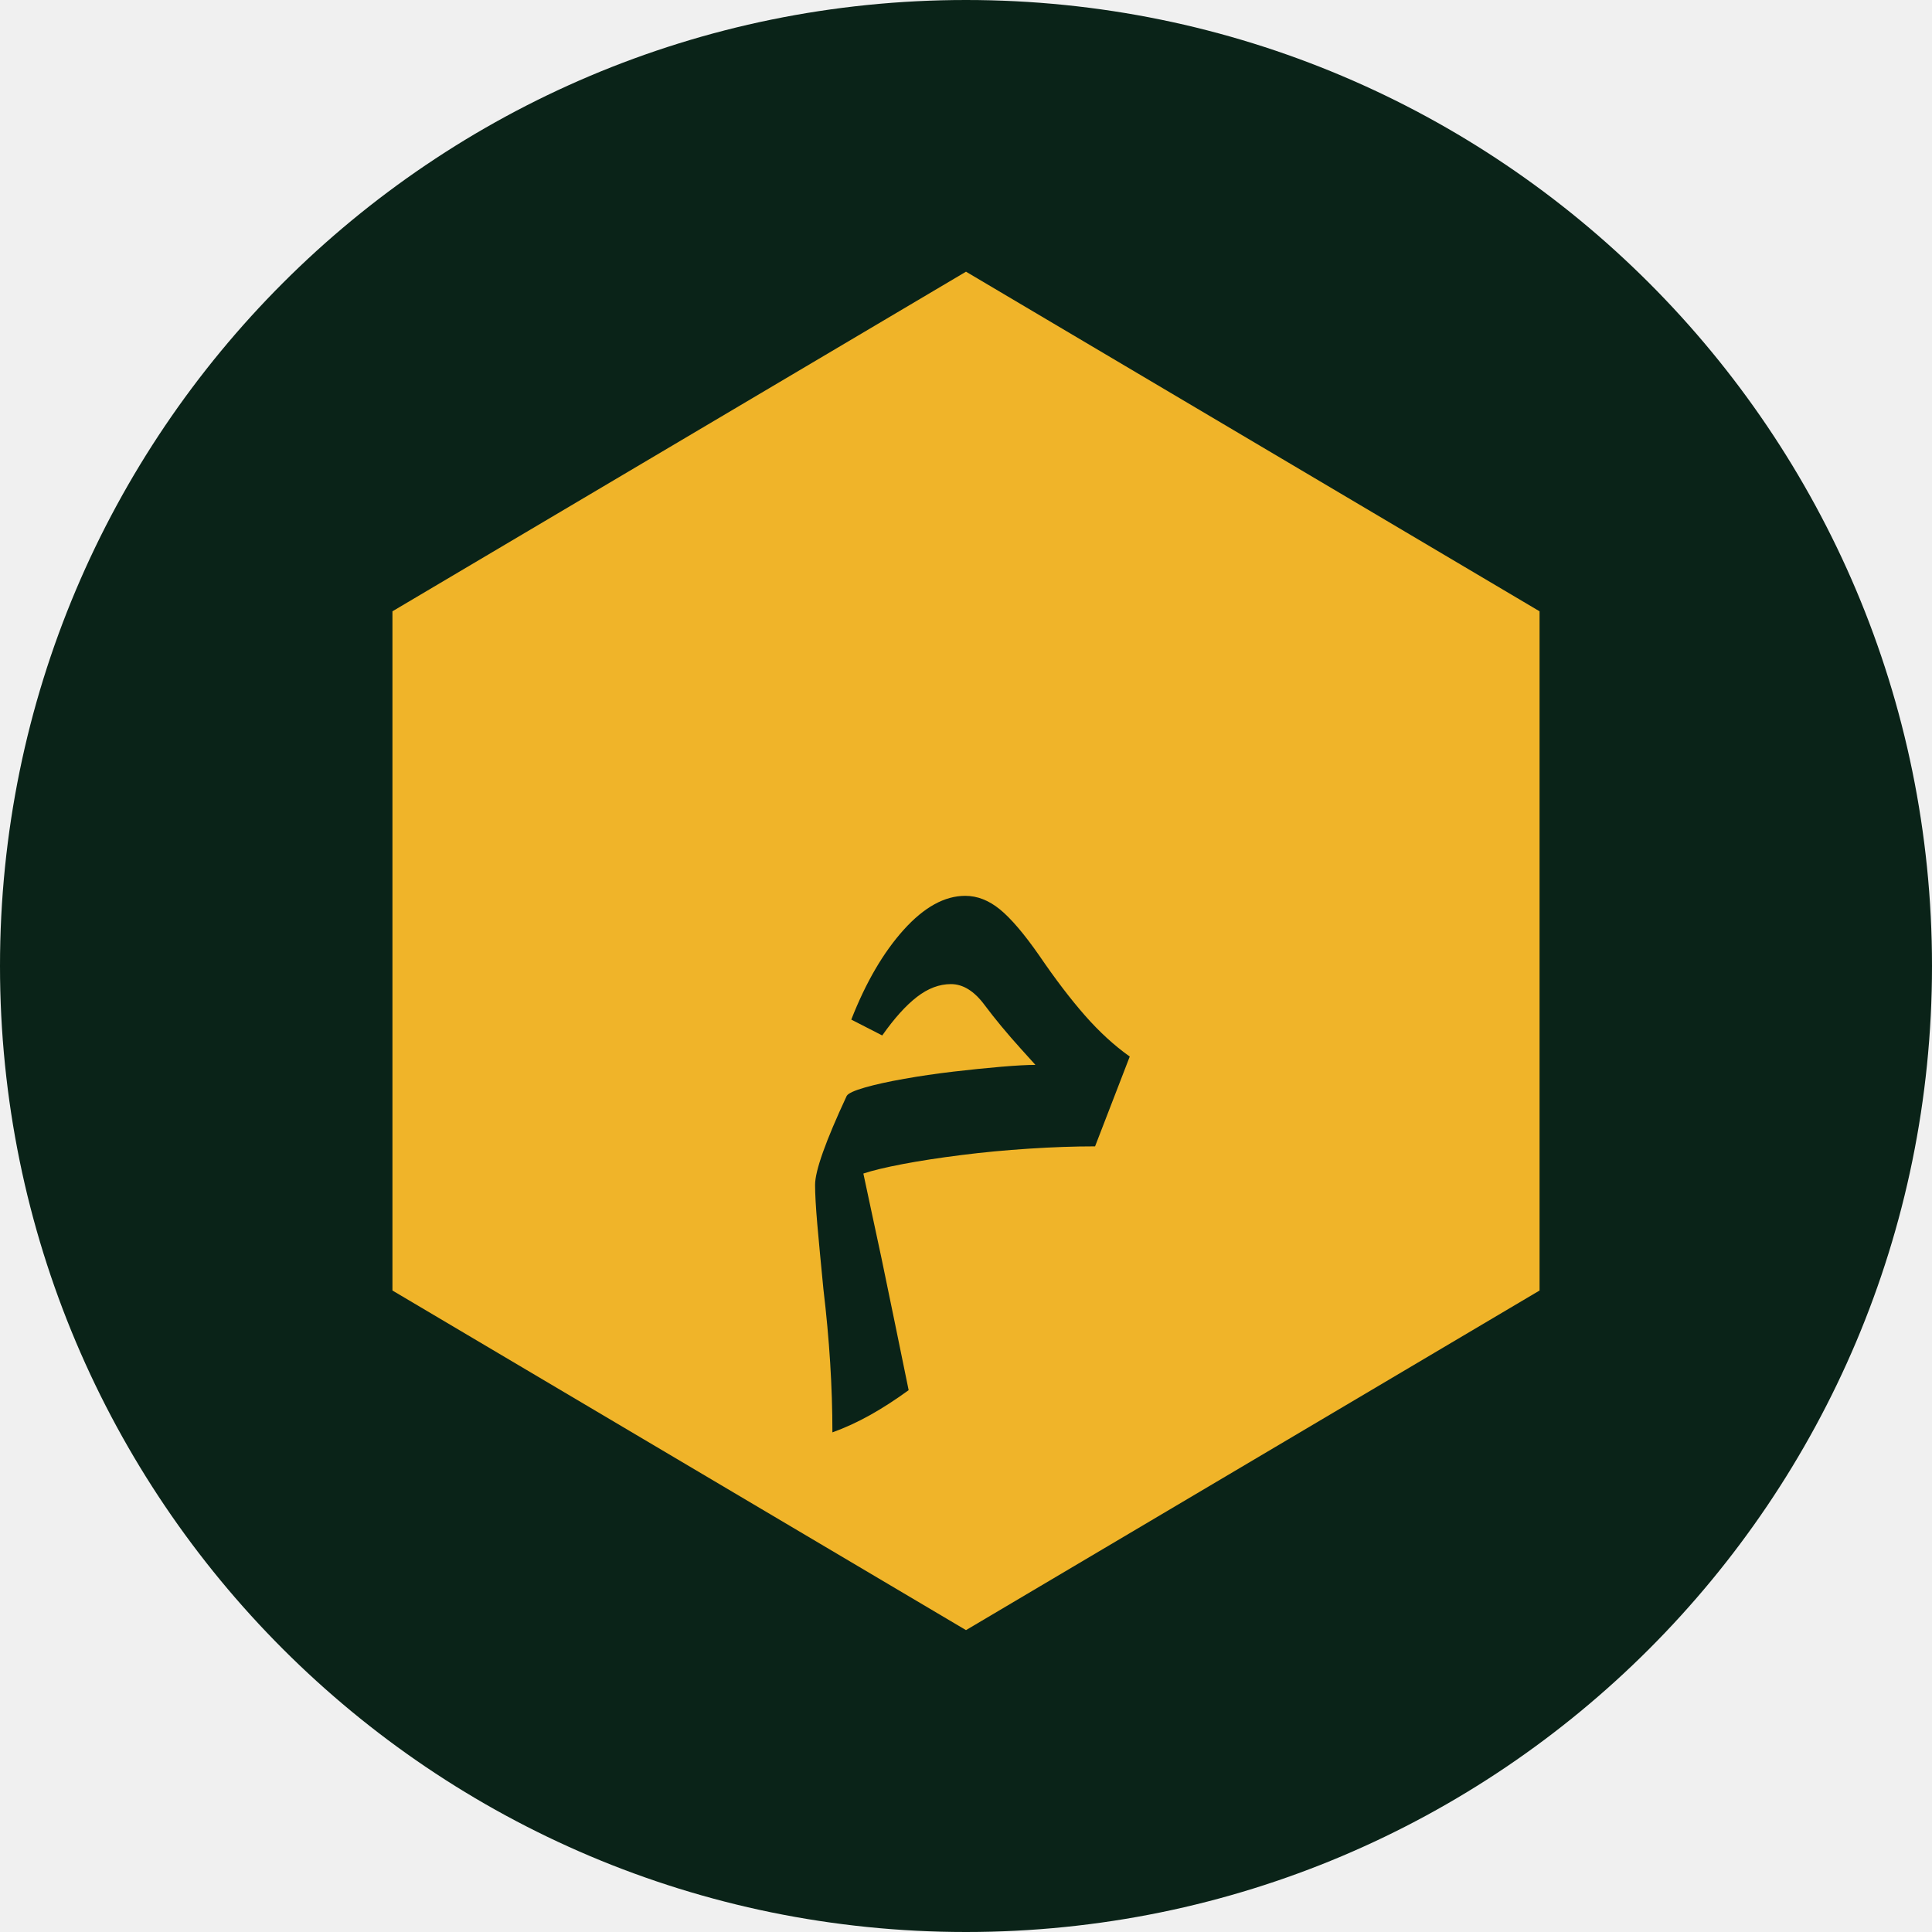
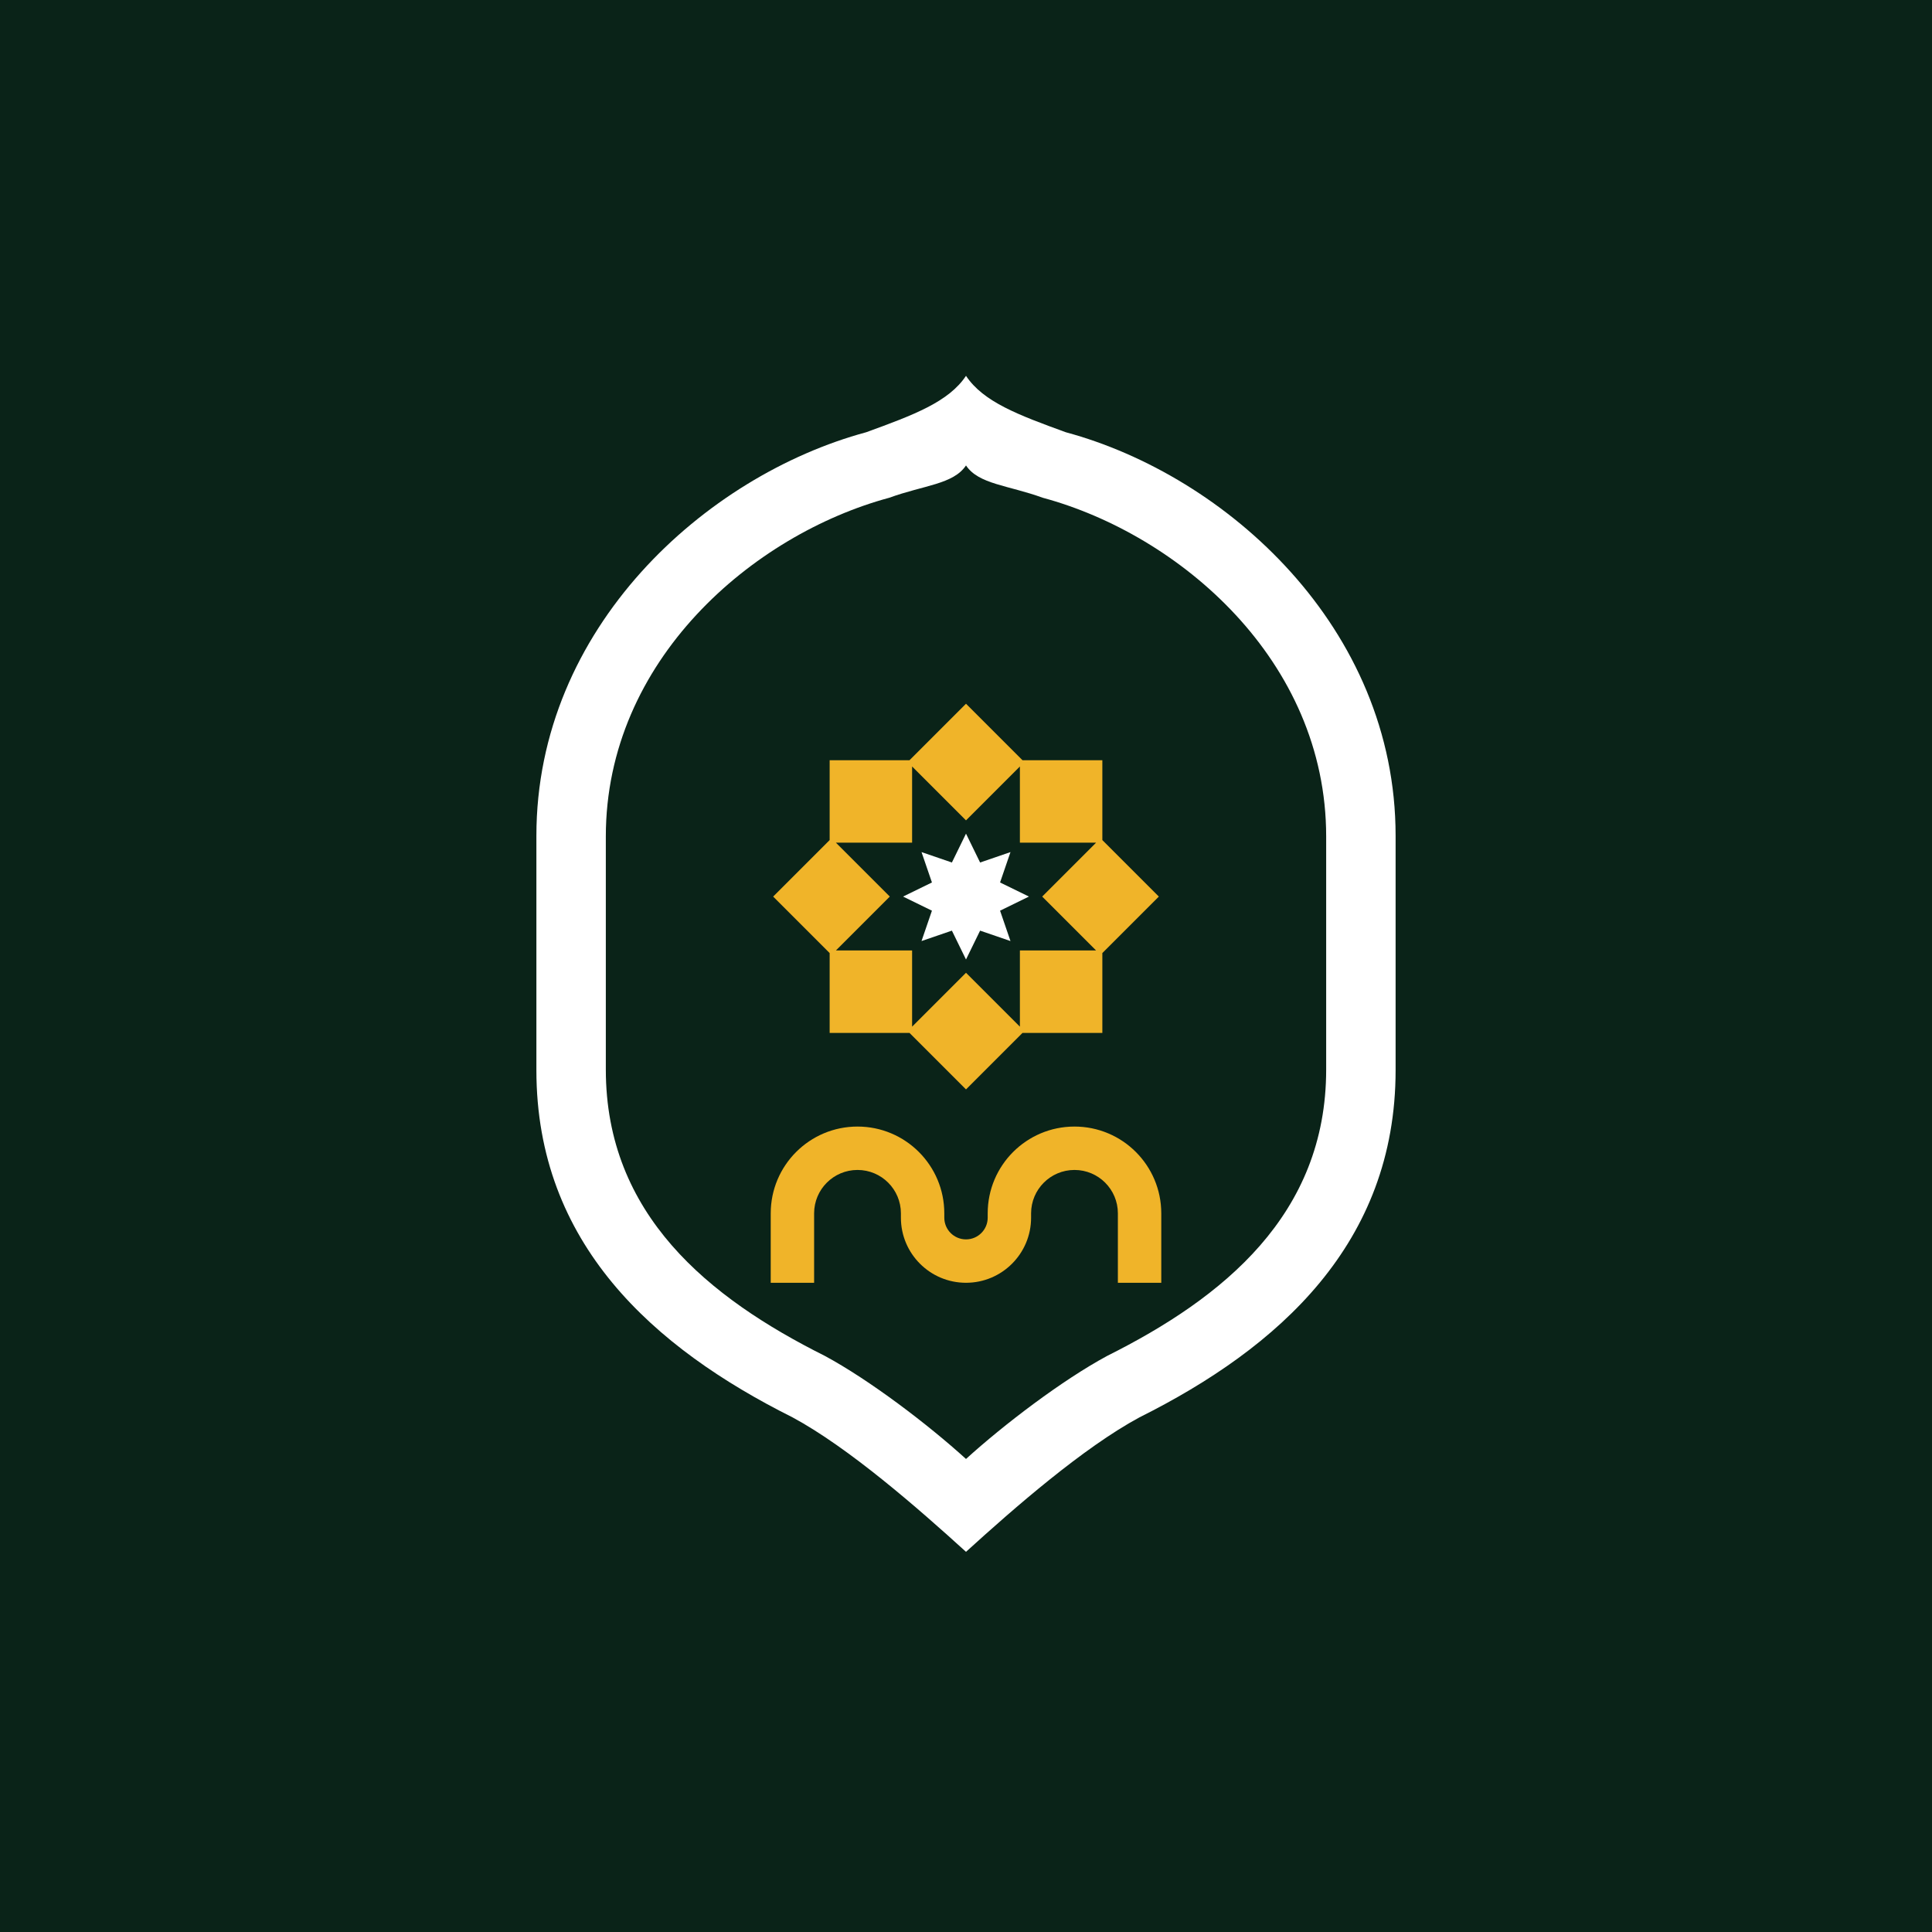
- <svg xmlns="http://www.w3.org/2000/svg" viewBox="0 0 512 512" width="512" height="512">
-   <circle cx="256" cy="256" r="256" fill="#0A2318" />
-   <polygon points="256,72 408,162 408,342 256,432 104,342 104,162" fill="#F0B429" />
-   <text x="256" y="314" text-anchor="middle" font-size="200" font-weight="bold" fill="#0A2318" font-family="Noto Naskh Arabic, Arial, serif">م</text>
+ <svg xmlns="http://www.w3.org/2000/svg" viewBox="0 0 512 512" width="512" height="512" role="img" aria-label="Magharebit">
+   <rect width="512" height="512" fill="#0A2318" />
+   <g transform="translate(118 95) scale(1.15)">
+     <path fill="#FFFFFF" fill-rule="evenodd" d="M120 4C124 10 132 13 143 17C180 27 219 62 219 110C219 130 219 148 219 164C219 204 192 228 160 244C147 251 131 265 120 275C109.0 265 93.0 251 80.0 244C48.0 228 21.0 204 21.0 164C21.0 148 21.0 130 21.0 110C21.0 62 60.0 27 97.0 17C108.0 13 116.0 10 120.0 4ZM120 24.65C122.91 29.01 129.71 29.19 137.7 32.1C169.06 40.57 203 69.49 203 110.16C203 130.05 203 147.95 203 163.86C203 197.3 179.27 216.48 152.53 229.85C142.18 235.43 128.75 245.65 120 253.6C111.25 245.65 97.82 235.43 87.47 229.85C60.73 216.48 37 197.3 37 163.86C37 147.95 37 130.05 37 110.16C37 69.49 70.94 40.57 102.3 32.1C110.29 29.19 117.09 29.01 120 24.65Z" />
+     <path fill="#F0B429" d="M120 79.56L133.44 93L120 106.44L106.56 93ZM132.42 92.58L151.42 92.58L151.42 111.58L132.42 111.58ZM151 110.56L164.44 124L151 137.44L137.56 124ZM132.42 136.42L151.42 136.42L151.42 155.42L132.42 155.42ZM120 141.56L133.44 155L120 168.44L106.56 155ZM88.58 136.42L107.58 136.42L107.58 155.42L88.58 155.42ZM89 110.56L102.44 124L89 137.44L75.56 124ZM88.58 92.58L107.58 92.58L107.58 111.58L88.58 111.58Z" />
+     <path fill="#FFFFFF" d="M120 109.5L123.25 116.15L130.25 113.75L127.85 120.75L134.5 124L127.85 127.25L130.25 134.25L123.25 131.85L120 138.5L116.75 131.85L109.75 134.25L112.15 127.25L105.5 124L112.15 120.75L109.75 113.75L116.75 116.15Z" />
+     <path fill="#F0B429" d="M75 213V197A20 20 0 0 1 115 197V198A5 5 0 0 0 125 198V197A20 20 0 0 1 165 197V213H155V197A10 10 0 0 0 135 197V198A15 15 0 0 1 105 198V197A10 10 0 0 0 85 197V213Z" />
+   </g>
</svg>
